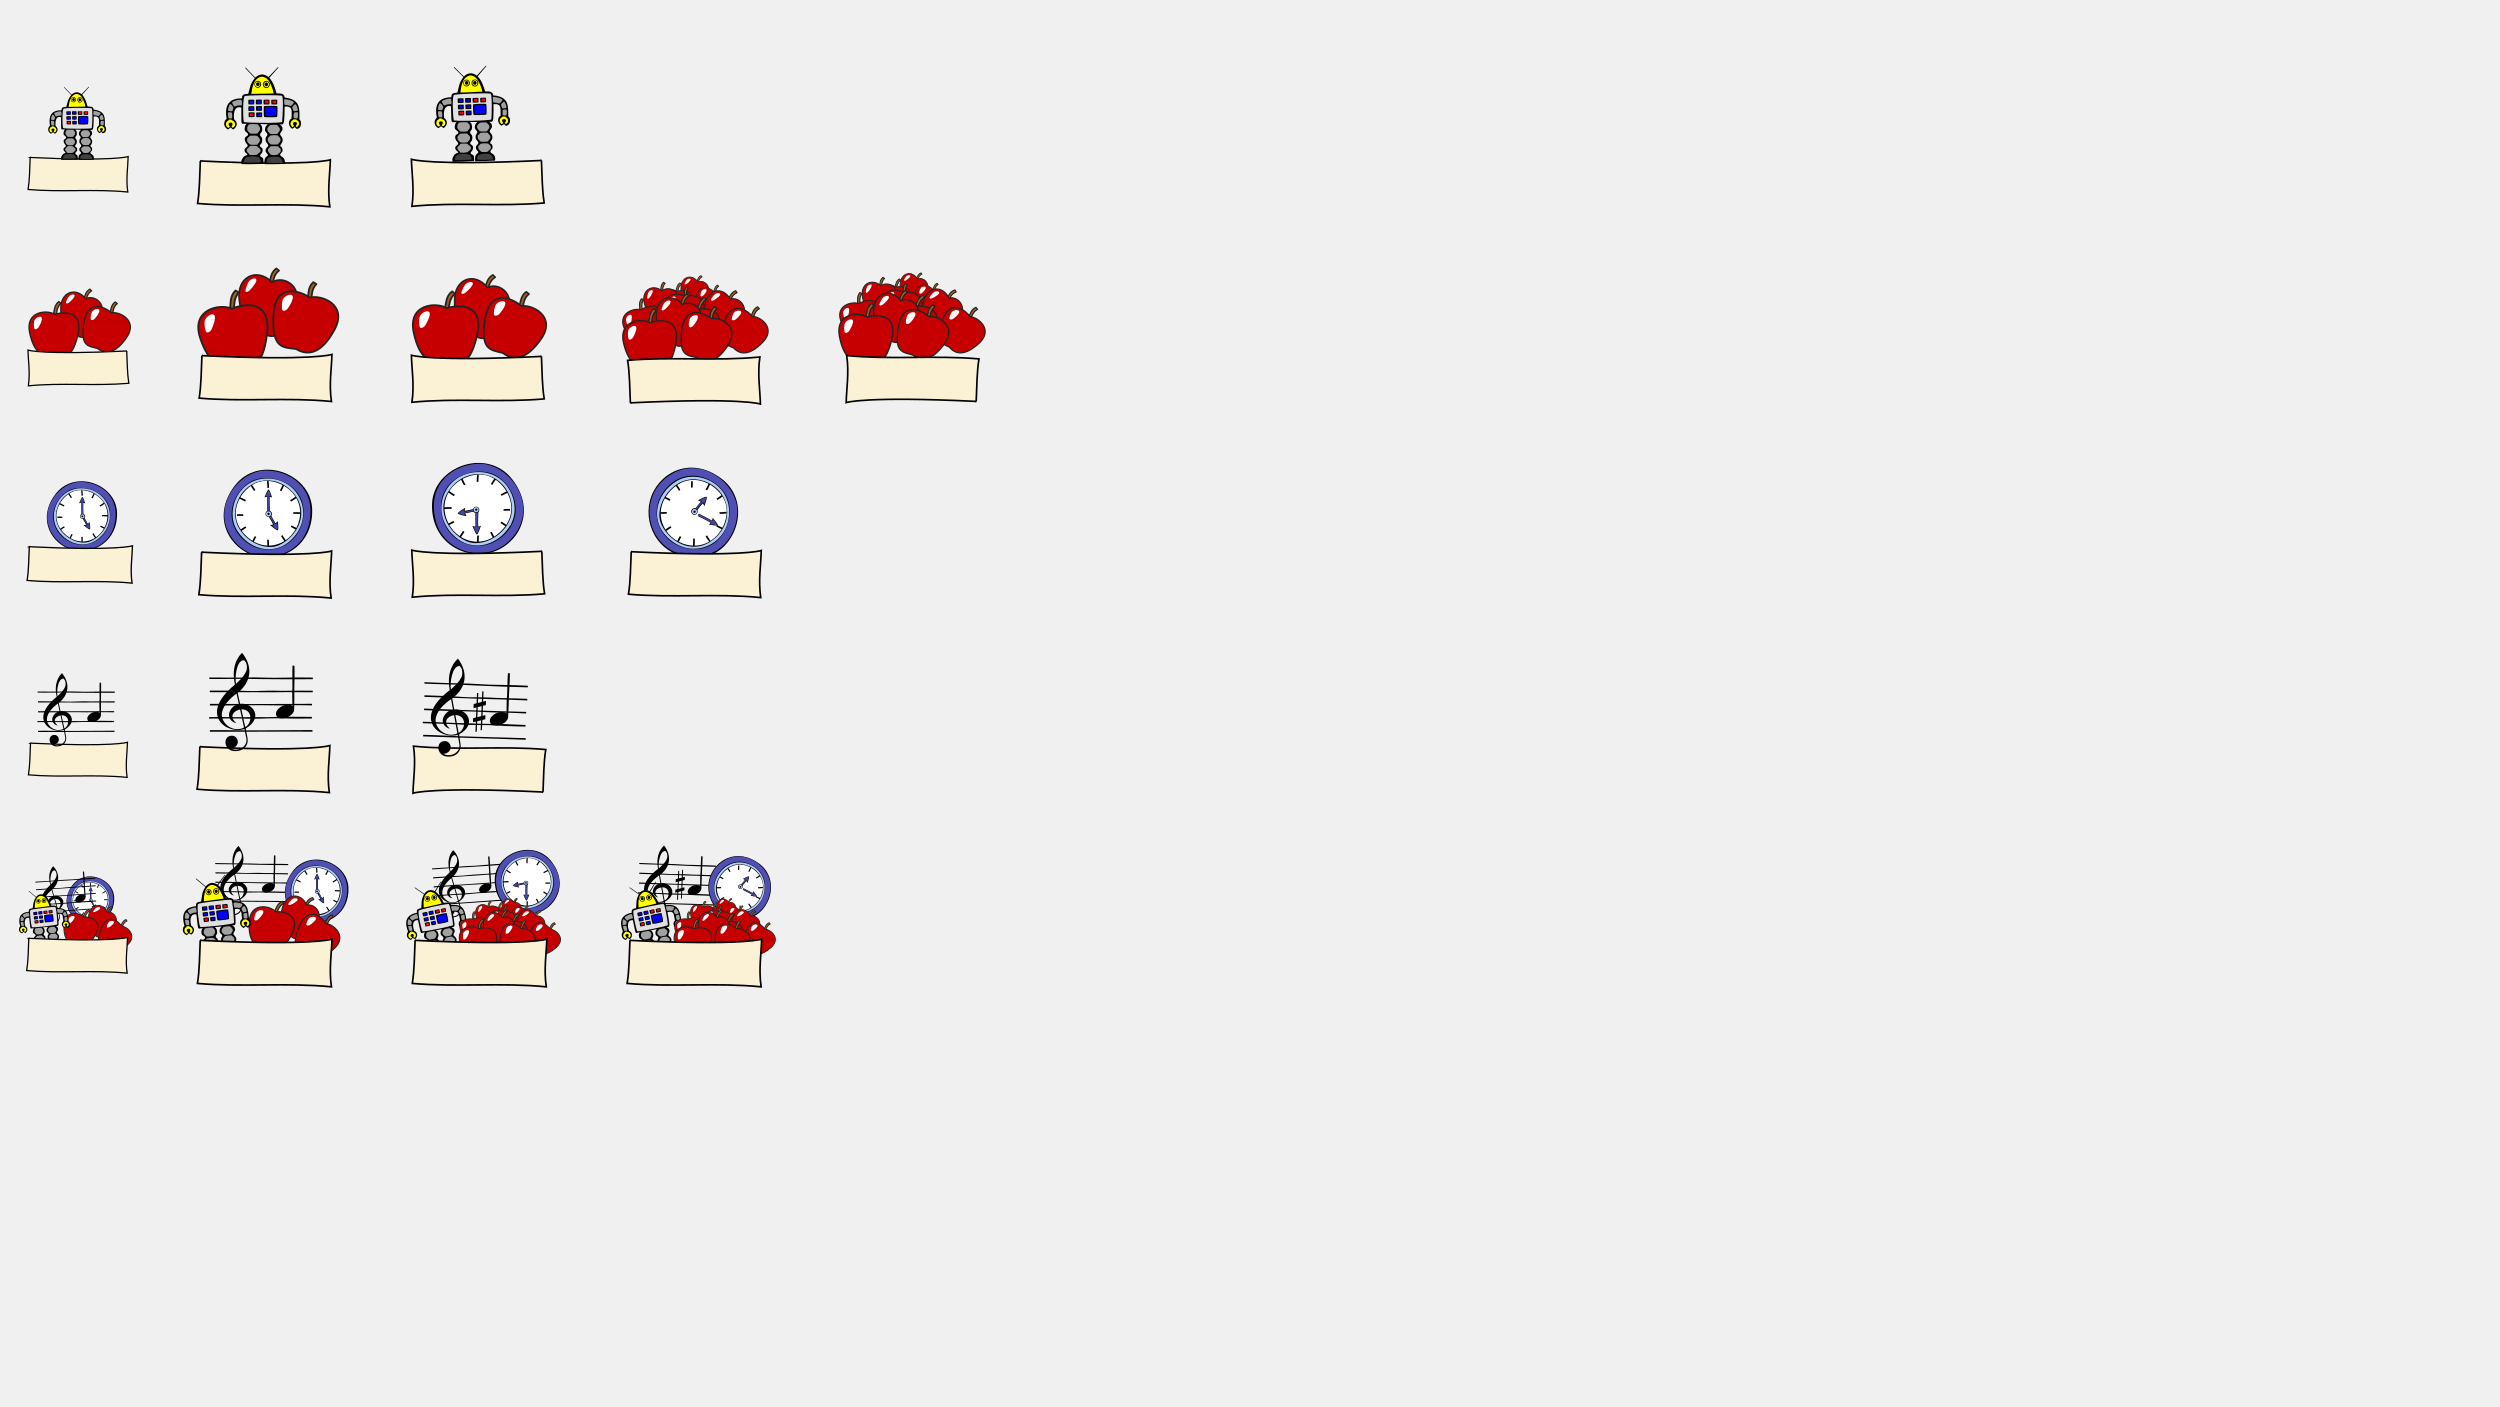
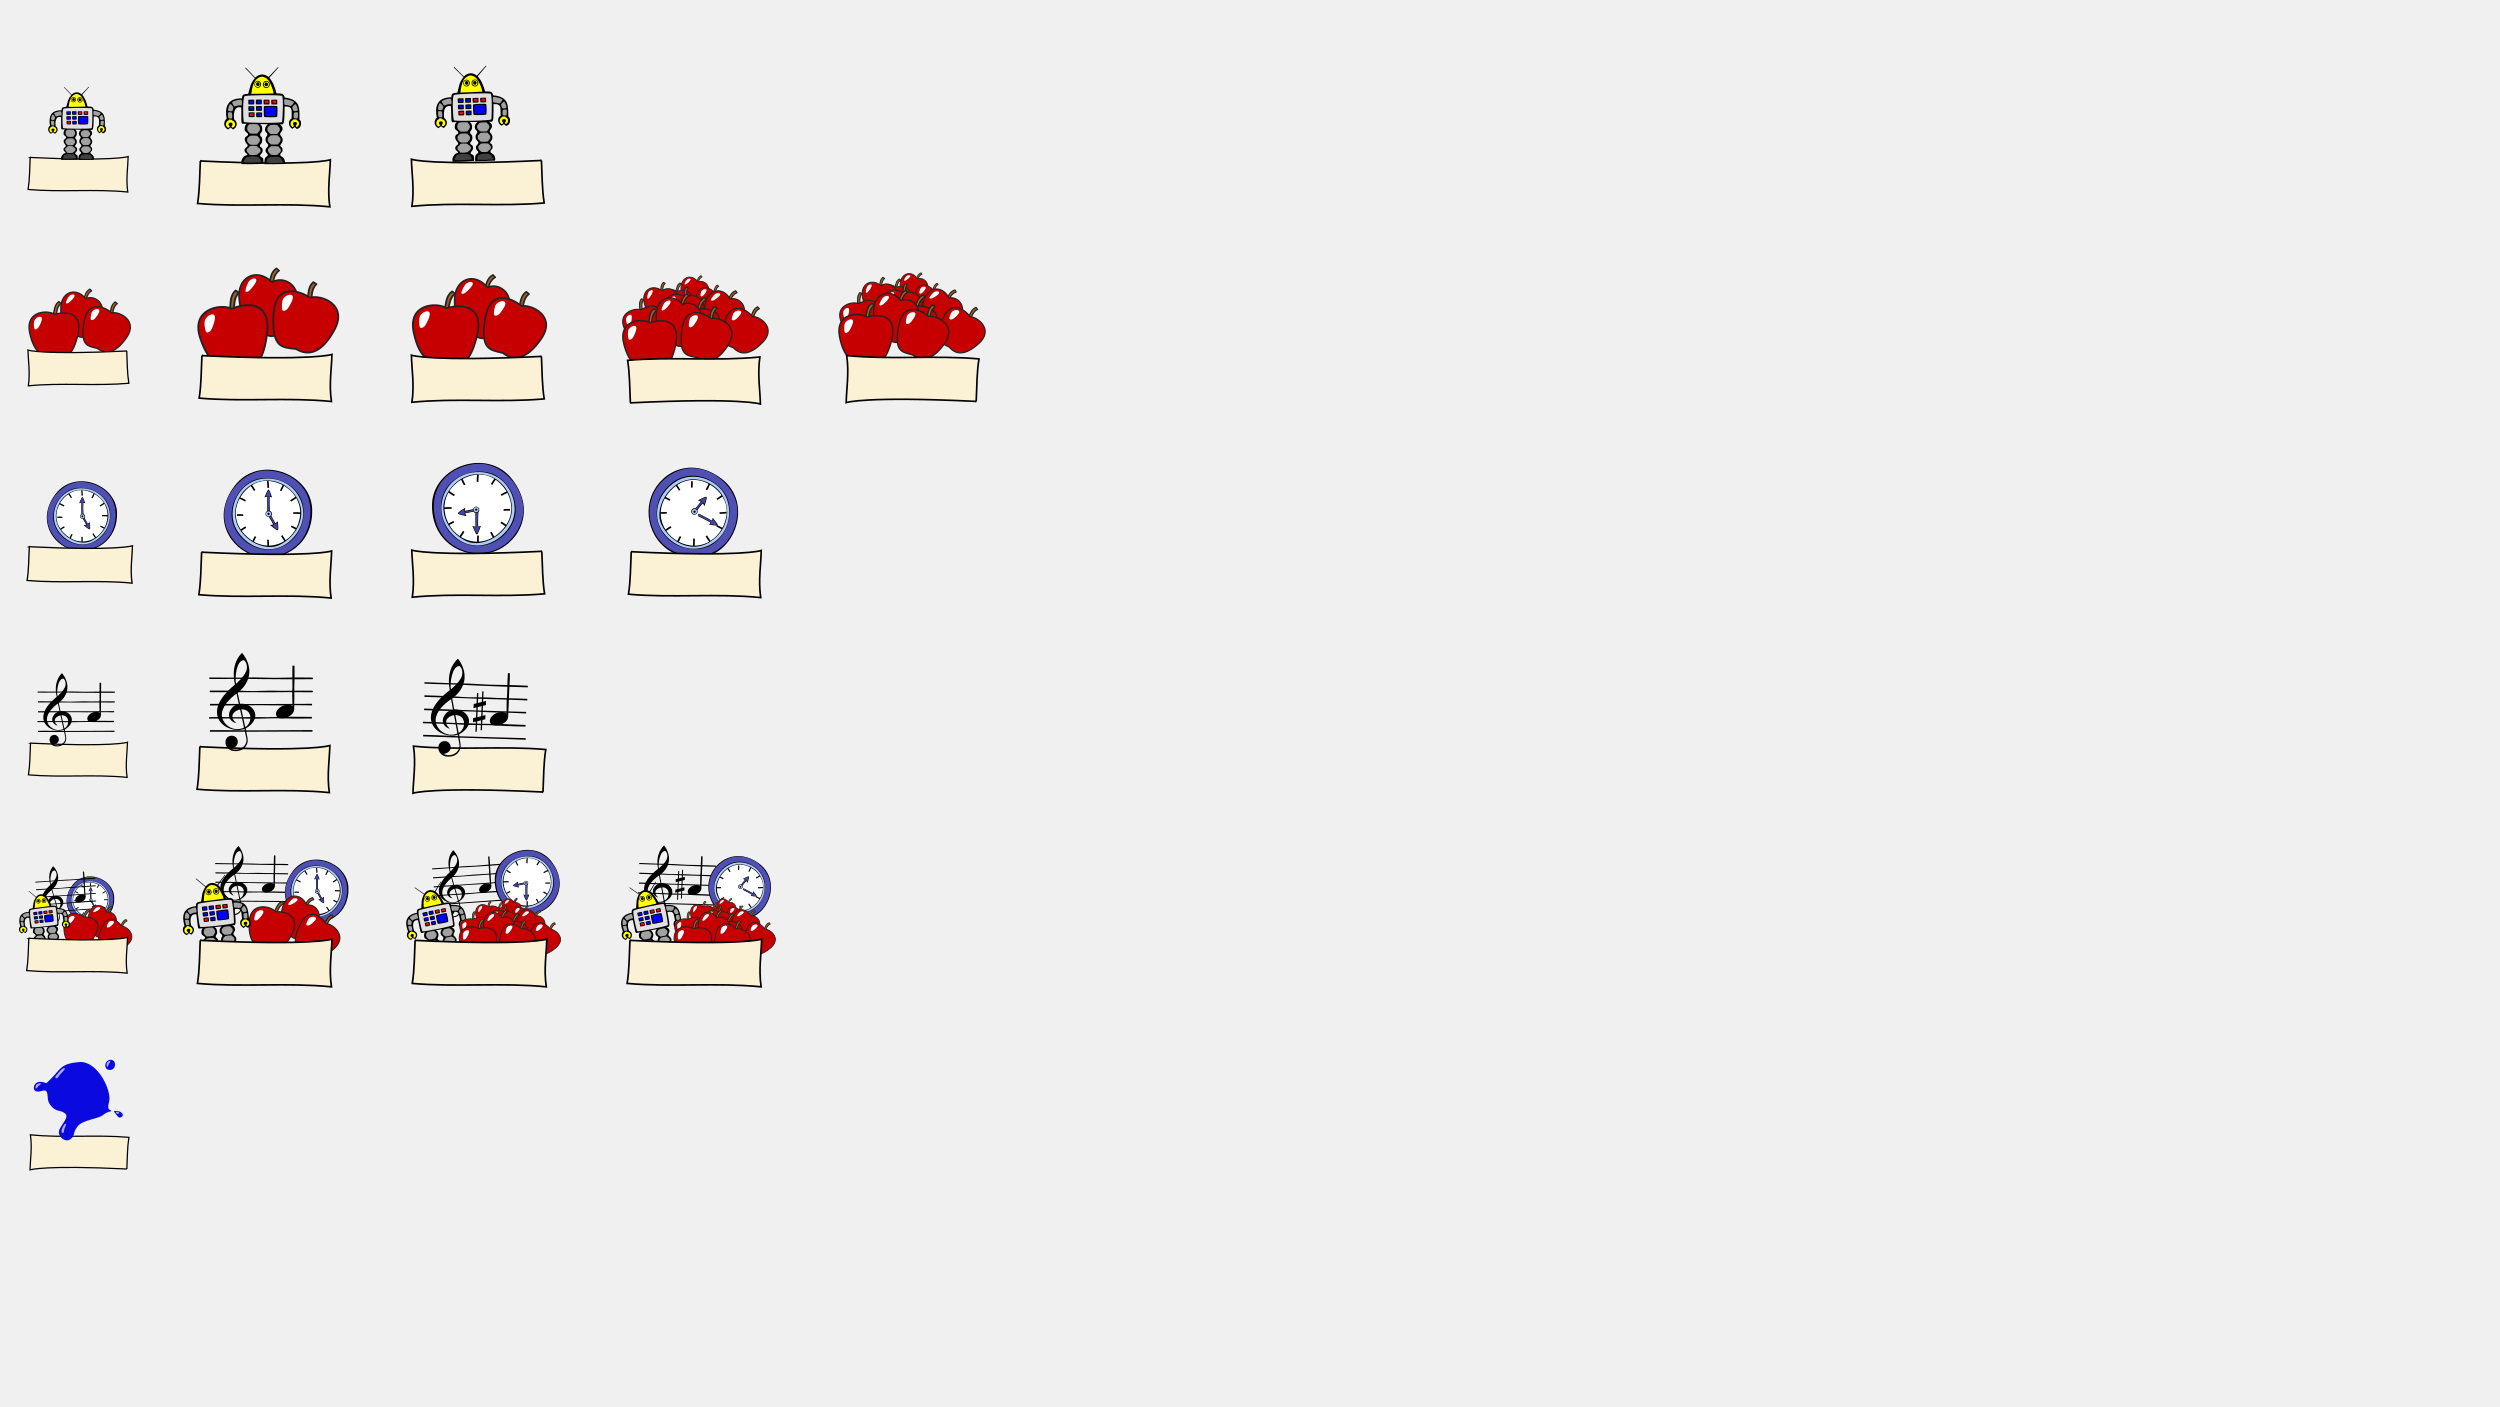
<svg xmlns="http://www.w3.org/2000/svg" xmlns:xlink="http://www.w3.org/1999/xlink" height="100%" viewBox="0 0 640 360" width="100%" version="1.1">
  <path id="a" d="m-56.11-15.66c28.6 1.376 33.29-0.301 33.29-0.301-0.073 3.438-0.794 7.65-0.135 12.04-11.24-1.119-22.64 0.126-33.86-0.86 0.554-3.42 0.525-6.997 0.708-10.88z" stroke="#000" stroke-width=".431" fill="#fbf2d5" />
  <g id="id_FirstLetter" transform="translate(6)">
    <g id="m" transform="translate(-3.409 -.8839)">
      <use xlink:href="#a" transform="translate(104.8 57.75)" height="360" width="640" y="0" x="0" />
      <g id="d">
        <path d="m62.64 20.89-2.467-2.585 0.119-0.133 2.467 2.575c1.124-1.085 2.354-0.995 3.389-0.144l2.431-2.55 0.131 0.108-2.358 2.635c1.04 1.149 1.488 2.668 1.829 3.974 0.749 0.128 1.905-0.245 2.111 1.09 4.177 0.49 3.772 2.888 3.768 5.601 0.621 0.377 0.701 2.286-0.705 2.436-0.035 0-0.474-0.488-0.474-0.488s-0.626 0.473-0.697 0.425c-1.261-0.909-0.854-2.261-0.139-2.618 0-0.551 0.079-1.406 0.007-2.039-0.083-0.635-0.384-0.791-0.79-0.946-0.312-0.121-0.622-0.048-0.994-0.06-0.012 0.921 0.012 2.071-0.096 3.184-0.023 0.299-0.047 1.233-0.443 1.365l-0.718 0.012c0.408 0.31 0.731 0.455 0.731 1.209 0 0.503-0.611 0.827-0.624 1.293-0.023 0.383 0.719 0.695 0.647 1.593-0.06 0.767-0.574 0.946-0.611 1.341-0.024 0.395 0.587 0.179 0.587 1.15 0 0.79-0.587 0.586-0.587 1.221 0 0.418 0.838 0.478 1.065 1.173 0.168 0.539 0.192 0.658 0.06 1.161-1.7 0-3.221 0.096-5.162 0.035 0.012-0.79-0.083-0.503 0.036-1.185 0.12-0.694 0.778-0.85 0.815-1.077 0.071-0.479-0.611-0.564-0.587-1.269 0.012-0.695 0.718-0.838 0.682-1.281-0.06-0.539-0.705-0.647-0.682-1.51 0.012-0.838 0.491-0.838 0.479-1.281-0.013-0.491-0.707-0.526-0.599-1.449 0.071-0.682 0.443-0.886 0.718-1.161l-1.976-0.06c0.275 0.347 0.551 0.407 0.539 1.401-0.012 0.923-0.622 0.827-0.539 1.402 0.06 0.455 0.587 0.43 0.539 1.329-0.048 1.077-0.647 1.017-0.599 1.46 0.048 0.466 0.803 0.312 0.707 1.221-0.096 0.886-0.622 0.79-0.659 1.281-0.036 0.36 0.778 0.36 0.815 0.911 0.035 0.682 0.095 0.611 0.024 1.208-2.119 0.096-3.785 0.06-5.591 0.06-0.119-0.646-0.119-0.886 0.324-1.591 0.466-0.767 1.198-0.635 1.161-0.838-0.096-0.42-0.67-0.36-0.718-1.161-0.023-0.599 0.778-0.743 0.803-1.114 0.035-0.48-0.718-0.672-0.743-1.677-0.012-0.778 0.79-0.718 0.838-1.173 0.06-0.551-0.85-0.611-0.874-1.304-0.035-0.707 0.181-1.209 0.527-1.473l-0.874-0.012c-0.335 0.035-0.466 0.048-0.491-0.971-0.024-1.185-0.012-2.179 0-3.185-2.216-0.613-1.94 2.522-1.859 2.998 1.205 0.994 0.619 2.146-0.247 2.639-0.387-0.284-0.619-0.531-0.619-0.531s-0.287 0.26-0.687 0.521c-1.632-0.888-0.835-2.493-0.36-2.725-0.521-3.016 0.2-5.292 3.905-5.248 0.091-1.148 0.551-1.053 1.628-1.161 0.581-1.867 0.379-2.338 1.689-4.011z" />
        <path fill="#ff0" d="m62.34 22.36c0.287-0.732 0.551-1.054 0.994-1.389 0.526-0.396 1.029-0.624 1.832-0.288 0.79 0.335 1.161 0.994 1.545 1.808 0.49 1.09 0.67 1.784 0.742 2.323-2.479 0.083-3.449 0.06-5.711 0.096 0.083-0.707 0.215-1.605 0.599-2.55z" />
        <path fill="#a1a1a1" d="m61.27 35.75c0-0.216 2.096-0.204 2.084-0.037-0.025 0.288 0.611 0.348 0.586 1.09-0.012 0.622-0.611 0.803-0.574 1.042 0.023 0.168-2.12 0.168-2.072-0.025 0.048-0.131-0.634-0.347-0.634-1.137 0-0.658 0.611-0.755 0.611-0.934z" />
        <path fill="#a1a1a1" d="m61.27 38.41c-0.035-0.324 2.059-0.264 2.084 0.035 0.012 0.216 0.73 0.383 0.753 0.899 0.048 0.754-0.753 0.778-0.717 0.993 0.047 0.288-2.192 0.371-2.169 0.096 0.013-0.264-0.634-0.455-0.67-1.137-0.024-0.408 0.743-0.658 0.718-0.886z" />
        <path fill="#a1a1a1" d="m66.63 38.41c0.06-0.168 2.203-0.156 2.155 0.084-0.048 0.275 0.526 0.191 0.514 0.958-0.023 0.646-0.67 0.622-0.647 0.838 0.036 0.395-1.963 0.347-2 0.096-0.023-0.156-0.634-0.408-0.646-1.102-0.025-0.48 0.562-0.647 0.622-0.875z" />
        <path fill="#404040" d="m63.57 41.14c0.574 0.324 0.79 1.281 0.514 1.304-0.718 0.048-3.184 0.121-4.227 0.013-0.191-0.013 0.084-1.042 0.659-1.329 0.503-0.252 2.395-0.348 3.054 0.012z" />
        <path fill="#404040" d="m69.05 41.21c0.574 0.312 0.91 1.342 0.622 1.366-0.718 0.048-2.837 0.06-3.878-0.036-0.192-0.023-0.192-0.994 0.371-1.281 0.502-0.251 2.226-0.418 2.885-0.048z" />
        <path fill="#ff0" d="m55.88 31.76c0.013-0.4 0.982-0.339 0.982-0.012 0.564 0.002 1.294 1.35 0.096 1.855-0.073-0.035-0.156-0.131-0.3-0.335 1.147-1.424-1.673-1.273-0.395 0.036-0.035 0.048-0.289 0.297-0.433 0.332-0.98-0.516-0.563-1.773 0.05-1.877z" />
        <path fill="#ff0" d="m72.38 31.63c-0.067-0.347 1.294-0.205 1.01 0.055 0.658 0.126 0.891 1.309-0.021 1.758-0.072-0.025-0.144-0.133-0.275-0.348 1.242-1.284-1.548-1.347-0.407 0.025-0.037 0.048-0.282 0.277-0.413 0.314-0.928-0.733-0.363-1.61 0.107-1.804z" />
        <path fill="#a1a1a1" d="m59.28 27.87c-0.083 0.011-0.492-0.047-0.877 0.008-0.384 0.055-0.743 0.224-0.884 0.291-0.141 0.067-0.587-0.652-0.689-1.019-0.102-0.367 2.291-0.995 2.426-0.611 0.135 0.384 0.106 1.32 0.023 1.331z" />
        <path fill="#a1a1a1" d="m57.15 28.4c0.062 0.172-0.208 0.891-0.319 0.951-0.111 0.059-0.831 0.006-0.997-0.138-0.166-0.144 0.194-1.605 0.501-1.653 0.307-0.047 0.753 0.668 0.815 0.84z" />
        <path fill="#a1a1a1" d="m56.78 29.77c0.085 0.146 0.122 1.309 0.023 1.414-0.099 0.104-0.707 0.043-0.838 0-0.131-0.044-0.3-1.352-0.156-1.497 0.144-0.145 0.885-0.063 0.971 0.083z" />
        <path fill="#a1a1a1" d="m70.25 27.7c0.082 0.107 0.293 0.009 0.834 0.118 0.358 0.072 0.57 0.206 0.756 0.187 0.185-0.019 0.803-0.613 0.79-0.959-0.013-0.346-2.371-0.993-2.445-0.698-0.073 0.294-0.017 1.245 0.065 1.352z" />
        <path fill="#a1a1a1" d="m72.25 28.3c-0.036 0.169 0.245 0.938 0.36 1.011 0.115 0.073 0.886 0.043 1.014-0.171 0.128-0.214-0.319-1.459-0.524-1.548-0.205-0.089-0.814 0.539-0.85 0.708z" />
        <path fill="#a1a1a1" d="m72.65 31.1c0.128 0.081 0.789 0.165 0.911 0.08 0.122-0.086 0.196-1.335 0.096-1.49-0.1-0.155-0.896-0.034-0.985 0.056-0.089 0.09-0.149 1.273-0.022 1.354z" />
        <path fill="#a1a1a1" d="m61.07 32.79c0-0.215 2.466-0.181 2.454 0-0.024 0.287 0.468 0.358 0.443 1.125-0.012 0.647-0.611 0.826-0.574 1.077 0.023 0.181-2.12 0.168-2.072-0.023 0.036-0.144-0.634-0.371-0.634-1.185 0-0.67 0.384-0.826 0.384-0.994z" />
        <path fill="#a1a1a1" d="m66.46 32.99c0-0.204 2.024-0.204 2.013-0.023-0.025 0.275 0.586 0.347 0.574 1.089-0.012 0.622-0.599 0.803-0.563 1.042 0.023 0.168-2.047 0.156-2.011-0.023 0.035-0.144-0.624-0.36-0.624-1.138 0-0.659 0.611-0.755 0.611-0.946z" />
        <path fill="#a1a1a1" d="m66.56 35.65c0-0.216 2.083-0.203 2.071-0.024-0.024 0.275 0.61 0.347 0.599 1.09-0.012 0.634-0.622 0.825-0.587 1.065 0.025 0.168-2.107 0.156-2.059-0.025 0.037-0.143-0.646-0.359-0.646-1.162 0-0.657 0.622-0.753 0.622-0.946z" />
        <path fill-rule="evenodd" d="m63.4 21.57c0.476 0 0.863 0.403 0.863 0.898s-0.387 0.898-0.863 0.898c-0.475 0-0.862-0.403-0.862-0.898s0.387-0.898 0.862-0.898zm-0.036 0.191c0.376 0 0.682 0.317 0.682 0.707s-0.307 0.707-0.682 0.707c-0.376 0-0.682-0.317-0.682-0.707s0.307-0.707 0.682-0.707zm0.06 0.179c0.251 0 0.455 0.221 0.455 0.491 0 0.27-0.204 0.491-0.455 0.491s-0.455-0.221-0.455-0.491c0-0.27 0.204-0.491 0.455-0.491" />
        <path fill-rule="evenodd" d="m64.7 22.51c0 0.516 0.395 0.923 0.886 0.923s0.886-0.407 0.886-0.923c0-0.514-0.395-0.921-0.886-0.921s-0.886 0.407-0.886 0.921zm0.228-0.012c0 0.408 0.312 0.73 0.707 0.73 0.383 0 0.61-0.335 0.61-0.742 0-0.395-0.227-0.707-0.61-0.707-0.395 0-0.707 0.324-0.707 0.718zm0.192-0.023c0 0.275 0.204 0.491 0.455 0.491 0.239 0 0.443-0.216 0.443-0.491 0-0.275-0.204-0.491-0.443-0.491-0.251 0-0.455 0.216-0.455 0.491" />
        <path fill="#e0e0e0" d="m69.59 25.41c0.42 0.119 0.204 5.245 0.037 6.682-0.048 0.37-9.745 0.31-9.805-0.025-0.25-1.364-0.264-6.13 0.203-6.549 0.346-0.311 8.681-0.372 9.565-0.108z" />
        <path d="m62.5 26.44c0.035 0.036 0.035 1.09-0.025 1.15-0.06 0.071-1.389 0.06-1.46 0.012-0.048-0.048-0.06-1.054-0.023-1.15 0.035-0.06 1.424-0.072 1.508-0.012z" />
        <path fill="#00f" d="m62.2 26.67c0.037 0.025 0.025 0.647-0.012 0.682-0.036 0.037-0.815 0.037-0.849 0-0.037-0.023-0.037-0.622-0.025-0.67 0.025-0.048 0.838-0.048 0.886-0.012z" />
        <path d="m64.96 28.1c0.072-0.156 3.232-0.179 3.426-0.024 0.096 0.071 0.083 2.586-0.048 2.718-0.144 0.155-3.173 0.143-3.317 0.012-0.108-0.096-0.131-2.49-0.06-2.706" />
        <path fill="#00f" d="m68.06 28.33c0.072 0.06 0.072 2.059-0.035 2.179-0.121 0.119-2.539 0.108-2.646 0.012-0.096-0.083-0.12-2-0.048-2.167 0.048-0.131 2.574-0.143 2.73-0.023z" />
        <path d="m64.43 26.41c0.035 0.036 0.035 1.102-0.025 1.161-0.071 0.06-1.401 0.06-1.46 0-0.048-0.048-0.06-1.054-0.023-1.138 0.023-0.072 1.424-0.083 1.508-0.023z" />
        <path fill="#00f" d="m64.13 26.64c0.025 0.024 0.025 0.647-0.012 0.682-0.036 0.036-0.826 0.036-0.862 0-0.024-0.023-0.035-0.622-0.012-0.67 0.025-0.036 0.838-0.048 0.886-0.012z" />
        <path d="m62.5 28.1c0.048 0.035 0.048 1.089-0.012 1.15-0.073 0.06-1.402 0.06-1.462 0.012-0.047-0.048-0.06-1.054-0.023-1.15 0.023-0.06 1.425-0.071 1.497-0.012z" />
        <path fill="#00f" d="m62.24 28.3c0.023 0.012 0.023 0.646-0.013 0.682-0.035 0.036-0.827 0.036-0.861 0-0.025-0.023-0.037-0.622-0.012-0.67 0.012-0.048 0.838-0.048 0.886-0.012z" />
        <path d="m64.46 28.07c0.048 0.035 0.048 1.101-0.012 1.149-0.073 0.072-1.402 0.06-1.462 0.013-0.047-0.048-0.06-1.054-0.023-1.15 0.023-0.06 1.412-0.071 1.497-0.012z" />
        <path fill="#00f" d="m64.16 28.3c0.023 0.023 0.023 0.646-0.013 0.682-0.035 0.035-0.827 0.035-0.861 0-0.025-0.025-0.037-0.622-0.012-0.67 0.012-0.048 0.838-0.048 0.886-0.012z" />
        <path d="m62.57 29.67c0.048 0.035 0.036 1.102-0.023 1.161-0.06 0.06-1.389 0.06-1.45 0-0.047-0.048-0.06-1.054-0.023-1.138 0.023-0.072 1.414-0.083 1.497-0.023z" />
        <path fill="#f00" d="m62.27 29.9c0.024 0.024 0.024 0.646-0.013 0.682-0.035 0.036-0.825 0.036-0.861 0-0.025-0.023-0.036-0.622-0.012-0.67 0.012-0.036 0.838-0.048 0.886-0.012z" />
        <path d="m64.5 29.7c0.048 0.023 0.036 1.089-0.023 1.15-0.06 0.06-1.389 0.06-1.45 0-0.047-0.037-0.071-1.054-0.023-1.138 0.023-0.072 1.414-0.084 1.497-0.012z" />
        <path fill="#00f" d="m64.23 29.9c0.024 0.025 0.024 0.647-0.013 0.683-0.035 0.035-0.825 0.035-0.861 0-0.025-0.025-0.037-0.611-0.012-0.67 0.012-0.036 0.838-0.048 0.886-0.013z" />
        <path d="m66.39 26.44c0.036 0.036 0.036 1.09-0.024 1.15-0.071 0.06-1.401 0.06-1.46 0-0.048-0.036-0.06-1.042-0.025-1.138 0.025-0.071 1.425-0.083 1.509-0.012z" />
        <path fill="#f00" d="m66.13 26.64c0.023 0.012 0.023 0.636-0.012 0.67-0.037 0.036-0.815 0.036-0.851 0.012-0.035-0.035-0.048-0.622-0.023-0.682 0.023-0.036 0.838-0.048 0.886 0z" />
        <path d="m68.36 26.44c0.048 0.036 0.048 1.09-0.012 1.15-0.072 0.06-1.401 0.06-1.46 0.012-0.048-0.048-0.06-1.054-0.025-1.15 0.025-0.06 1.414-0.072 1.497-0.012z" />
        <path fill="#f00" d="m68.06 26.64c0.023 0.012 0.023 0.647-0.012 0.682-0.037 0.036-0.827 0.036-0.863 0-0.023-0.023-0.036-0.622-0.012-0.67 0.012-0.048 0.838-0.048 0.886-0.012z" />
      </g>
    </g>
    <rect height="50" width="55" y="10" x="33.93" fill="none" />
  </g>
  <g id="id_NameTerms" transform="translate(-129.6)">
    <use xlink:href="#a" transform="matrix(-1 0 0 1 212.1 56.74)" height="360" width="640" y="0" x="0" />
    <use xlink:href="#d" transform="matrix(.9817 -.02624 .02624 .9817 186.2 .868)" height="360" width="640" y="0" x="0" />
    <rect height="50" width="55" y="10" x="224.6" fill="none" />
  </g>
  <g id="id_Read">
    <use xlink:href="#m" transform="matrix(.7536 0 0 .7536 -26.4 9.257)" height="360" width="640" y="0" x="0" />
    <rect height="50" width="40" y="10" x="0" fill="none" />
  </g>
  <g id="c" transform="matrix(1.21 0 0 1.21 31.97 -20.83)">
    <path stroke-linejoin="round" d="m-137.9 82.63c0.379-1.532 0.364-2.65 1.512-3.466l0.537 0.449c-1.121 0.789-1.191 2.337-1.4 3.416z" stroke="#232323" stroke-width=".337" fill="#a16121" />
    <path stroke-linejoin="round" d="m-133 87.82c-2.574 4.823-3.875 6.223-6.69 3.793-3.26 1.205-3.5-1.456-4.137-6.067-0.639-4.613 3.436-6.695 6.586-3.606 2.409-1.55 6.819 1.061 4.243 5.881z" stroke="#232323" stroke-width=".337" fill="#c60000" />
    <path fill="#fff" d="m-142.6 83.67c-0.004-0.331 0.424-1.65 0.792-2.007 0.595-0.578 1.43-0.639 1.403-0.107-0.026 0.553-1 1.672-1.37 2.033-0.367 0.354-0.818 0.402-0.826 0.081z" />
    <path stroke-linejoin="round" d="m-145.7 87.77c0.167-1.787-0.037-3.043 1.115-4.154l0.68 0.415c-1.128 1.077-0.945 2.83-0.998 4.08z" stroke="#232323" stroke-width=".383" fill="#a16121" />
    <path stroke-linejoin="round" d="m-151.7 93.08c1.891 5.785 4.733 6.571 7.379 5.548 2.986 0.144 5.086 0.793 6.029-6.117 0.943-6.907-4.195-6.459-7.025-5.248-2.326-1.069-8.27 0.033-6.382 5.82z" stroke="#232323" stroke-width=".383" fill="#c60000" />
    <path fill="#fff" d="m-150.5 91.9c-0.217-0.335-0.469-1.895-0.188-2.448 0.456-0.892 1.574-1.382 1.879-0.828 0.319 0.576-0.316 2.213-0.597 2.77-0.282 0.548-0.877 0.828-1.094 0.505z" />
    <path stroke-linejoin="round" d="m-130.1 85.8c0.187-1.674 0.017-2.854 1.116-3.877l0.631 0.401c-1.076 0.991-0.934 2.638-1.005 3.809z" stroke="#232323" stroke-width=".36" fill="#a16121" />
    <path stroke-linejoin="round" d="m-124.7 91.44c-2.694 5.033-5.448 5.294-7.724 3.915-2.781-0.356-4.827-0.1-4.568-6.634 0.261-6.535 4.933-5.28 7.348-3.696 2.324-0.606 7.636 1.386 4.941 6.419z" stroke="#232323" stroke-width=".36" fill="#c60000" />
    <path fill="#fff" d="m-135.2 87.51c-0.147-0.345-0.132-1.827 0.217-2.292 0.564-0.752 1.675-1.026 1.869-0.465 0.203 0.583-0.645 1.995-0.994 2.465-0.348 0.462-0.943 0.625-1.091 0.292z" />
  </g>
  <g id="e" transform="matrix(.7493 0 0 .7493 -15.15 21.89)">
    <use xlink:href="#c" transform="matrix(0.61 .1018 -.1018 0.61 29.99 40.72)" height="360" width="640" y="0" x="0" />
    <use xlink:href="#c" transform="matrix(.7531 -.1109 .1109 .7531 21.34 3.776)" height="360" width="640" y="0" x="0" />
    <use xlink:href="#c" transform="matrix(.8545 .2438 -.244 .8522 84.02 46.18)" height="360" width="640" y="0" x="0" />
    <use xlink:href="#c" transform="matrix(.9972 .07463 -.07463 .9972 75.03 13.82)" height="360" width="640" y="0" x="0" />
  </g>
  <g id="id_CountEasy">
    <use xlink:href="#c" transform="matrix(1.054 0 0 1.054 211 -10.3)" height="360" width="640" y="0" x="0" />
    <use xlink:href="#a" transform="translate(107.8 106.7)" height="360" width="640" y="0" x="0" />
    <rect height="50" width="55" y="60" x="40" fill="none" />
  </g>
  <g id="id_CountReadEasy" transform="translate(-107.6)">
    <g id="q">
      <use xlink:href="#c" transform="matrix(.9935 .1135 -.1135 .9935 374.5 11)" height="360" width="640" y="0" x="0" />
      <use xlink:href="#a" transform="matrix(-1 0 0 1 190.1 106.9)" height="360" width="640" y="0" x="0" />
    </g>
    <rect height="50" width="55" y="60" x="202.6" fill="none" />
  </g>
  <g id="id_CountHard" transform="translate(-212.4)">
    <g transform="translate(4.884 1.061)">
      <use xlink:href="#e" transform="matrix(1.093 0 0 1.093 451.7 -14.13)" height="360" width="640" y="0" x="0" />
      <use xlink:href="#a" transform="matrix(1 0 0 -1 425 86.41)" height="360" width="640" y="0" x="0" />
    </g>
    <rect height="50" width="55" y="60" x="362.4" fill="none" />
  </g>
  <g id="id_CountReadHard" transform="translate(-318.7)">
    <use xlink:href="#e" transform="matrix(1.097 .06353 -.06353 1.097 624.3 -10.34)" height="360" width="640" y="0" x="0" />
    <use xlink:href="#a" transform="matrix(-1 0 0 -1 512.5 87.1)" height="360" width="640" y="0" x="0" />
    <rect height="50" width="55" y="60" x="523.7" fill="none" />
  </g>
  <g id="id_Count">
    <use xlink:href="#q" transform="matrix(.7597 0 0 .7597 -154.6 20.54)" height="360" width="640" y="0" x="0" />
    <rect height="50" width="40" y="60" x="0" fill="none" />
  </g>
  <g id="id_ClockEasy">
    <g id="l" transform="translate(2.919 -.1768)">
      <g id="g" transform="matrix(.7919 0 0 .7919 -715.7 -455)">
        <g id="j">
          <path d="m1001 739.3c0.489 11.67-9.624 17.48-18.11 15.31-8.484-2.171-14.71-12.49-6.969-22.74 7.74-10.25 24.59-4.244 25.08 7.426z" fill-rule="evenodd" />
          <path d="m986.6 726.9c-8.888-0.391-18.6 11.51-11.65 21.65 6.941 10.14 21.95 7.006 24.85-3.713 2.901-10.72-4.304-17.55-13.19-17.94zm11.61 14.3c-0.703 10.2-11.78 14.7-19.13 8.342-7.355-6.361-3.768-15.83 2.175-19.09 5.943-3.256 17.66 0.543 16.96 10.75z" fill-rule="evenodd" fill="#5050b4" />
          <path d="m996.9 742.7c-1.671 7.719-10.95 11.94-17.71 4.856-6.756-7.08-0.377-16.44 5.798-17.23 6.175-0.791 13.58 4.655 11.91 12.37z" fill-rule="evenodd" fill="#fff" />
          <path id="b" d="m986.4 730.3c0.164 1.508 0.115 2.224 0.114 2.228 0.187-0.002 0.382 0.023 0.551-0.05-0.02-0.744-0.038-1.489-0.151-2.178z" />
          <use xlink:href="#b" transform="matrix(-.03639 -.9995 -1.162 .03131 1882 1704)" height="1052.362" width="744.094" y="0" x="0" />
          <use xlink:href="#b" transform="matrix(.995 -.0996 -.09149 -.9139 71.86 1517)" height="1052.362" width="744.094" y="0" x="0" />
          <use xlink:href="#b" transform="matrix(-.04345 -.9989 -.9084 .04778 1685 1692)" height="1052.362" width="744.094" y="0" x="0" />
          <use xlink:href="#b" transform="matrix(.866 .5 -.5 .866 502.5 -394.3)" height="1052.362" width="744.094" y="0" x="0" />
          <use xlink:href="#b" transform="matrix(.5 .866 -.866 .5 1135 -484.1)" height="1052.362" width="744.094" y="0" x="0" />
          <use xlink:href="#b" transform="matrix(-.5 .866 -.866 -.5 2122 256.6)" height="1052.362" width="744.094" y="0" x="0" />
          <use xlink:href="#b" transform="matrix(-.866 .5 -.5 -.866 2212 888.9)" height="1052.362" width="744.094" y="0" x="0" />
          <use xlink:href="#b" transform="matrix(-.866 -.5 .5 -.866 1471 1876)" height="1052.362" width="744.094" y="0" x="0" />
          <use xlink:href="#b" transform="matrix(-.5 -.866 .866 -.5 838.6 1966)" height="1052.362" width="744.094" y="0" x="0" />
          <use xlink:href="#b" transform="matrix(.5 -.866 .866 .5 -148.3 1225)" height="1052.362" width="744.094" y="0" x="0" />
          <use xlink:href="#b" transform="matrix(.866 -.5 .5 .866 -238.4 592.4)" height="1052.362" width="744.094" y="0" x="0" />
          <path d="m987 729.5c-9.611-0.428-14.34 10.17-10.25 16.79 4.093 6.619 13.21 8.841 18.89 1.431 5.678-7.409 0.977-17.8-8.634-18.23zm7.584 4.284c6.013 6.492 1.703 14.4-4.17 17.19-5.873 2.793-16.2-3.829-14.03-12.54 2.171-8.708 12.18-11.15 18.2-4.654z" fill-rule="evenodd" fill="#afcdfa" />
        </g>
        <g id="h" transform="translate(0 -.2652)">
          <path d="m986.5 740.4c-0.085-1.743-0.014-4.73-0.014-4.73-0.184-0.011-0.422 0.011-0.904 0.183 0 0 0.964-2.481 1.3-2.556 0.335-0.075 1.18 2.622 1.18 2.622-0.246-0.123-0.605-0.275-0.784-0.232-0.087 1.561-0.002 3.017 0.057 4.664z" />
          <path d="m986.6 740.4c-0.063-1.581 0.032-4.878 0.032-4.878-0.137-0.01-0.422-0.069-0.78 0.087 0 0 0.785-1.902 1.034-1.97 0.248-0.068 0.898 2.005 0.898 2.005-0.206-0.186-0.53-0.15-0.662-0.107-0.065 1.416 0.038 3.312 0.081 4.806z" fill="#44449c" />
        </g>
        <g id="i">
          <path d="m987 740.3c1.08 1.655 2.111 3.642 2.111 3.642 0.219-0.111 0.311-0.191 0.77-0.678 0 0 0.387 2.634 0.043 2.93s-2.559-1.707-2.559-1.707c0.353-0.043 0.844 0.004 1.027-0.156-0.779-1.591-1.142-1.994-2.137-3.573z" />
          <path d="m987 740.5c0.963 1.511 2.094 3.736 2.094 3.736 0.163-0.081 0.356-0.113 0.68-0.502 0 0 0.287 1.98 0.038 2.211-0.248 0.232-1.884-1.245-1.884-1.245 0.343 0.046 0.666-0.143 0.793-0.272-0.723-1.434-1.306-2.176-2.198-3.615z" fill="#44449c" />
          <path d="m987.8 740.3c0.472 0.688 0.098 1.42-0.521 1.593-0.62 0.173-1.452-0.197-1.348-1.147 0.104-0.95 1.398-1.133 1.87-0.446z" fill-rule="evenodd" />
          <path d="m986.5 740.2c-0.76 0.408-0.395 1.387 0.125 1.524s0.933-0.073 1.111-0.599c0.178-0.525-0.477-1.333-1.236-0.926zm0.533 0.371c0.286 0.106 0.285 0.49 0.102 0.642-0.182 0.152-0.547 0.102-0.605-0.24-0.058-0.342 0.217-0.508 0.503-0.403z" fill-rule="evenodd" fill="#afcdfa" />
        </g>
      </g>
      <use xlink:href="#a" transform="translate(104.8 157.2)" height="360" width="640" y="0" x="0" />
    </g>
    <rect height="50" width="55" y="110" x="40" fill="none" />
  </g>
  <g id="id_ClockMedium" transform="translate(-107.6)">
    <g id="p">
      <use xlink:href="#j" transform="matrix(-.8216 .003555 .003555 .8216 1038 -482)" height="360" width="640" y="0" x="0" />
      <use xlink:href="#h" transform="matrix(.8862 0 0 -.8632 -644.9 769.6)" height="360" width="640" y="0" x="0" />
      <use xlink:href="#i" transform="matrix(-.2431 .7485 -.7485 -.2431 1024 -428.1)" height="360" width="640" y="0" x="0" />
    </g>
    <use xlink:href="#a" transform="matrix(-1 0 0 1 190.2 156.8)" height="360" width="640" y="0" x="0" />
    <rect height="50" width="55" y="110" x="202.6" fill="none" />
  </g>
  <g id="id_ClockHard" transform="translate(-212)">
    <g id="n">
      <use xlink:href="#j" transform="matrix(0 .8072 -.8072 0 987.5 -665.2)" height="360" width="640" y="0" x="0" />
      <use xlink:href="#h" transform="matrix(-.3788 .7072 -.7072 -.3788 1288 -285.8)" height="360" width="640" y="0" x="0" />
      <use xlink:href="#i" transform="matrix(-.2926 -.747 .747 -.2926 125.1 1085)" height="360" width="640" y="0" x="0" />
    </g>
    <use xlink:href="#a" transform="translate(429.7 156.9)" height="360" width="640" y="0" x="0" />
    <rect height="50" width="55" y="110" x="362" fill="none" />
  </g>
  <g id="id_Clock">
    <use xlink:href="#l" transform="matrix(.7936 0 0 .7936 -33.46 27.78)" height="360" width="640" y="0" x="0" />
    <rect height="50" width="40" y="110" x="0" fill="none" />
  </g>
  <g id="id_NotesReadEasy">
    <g id="k" transform="translate(2.566 -.1768)">
      <use xlink:href="#a" transform="translate(104.7 207)" height="360" width="640" y="0" x="0" />
      <g id="f" transform="matrix(1.052 0 0 1.052 -3.189 -10.59)">
        <path d="m51.55 175.1s4.194 0.035 6.291 0.037c2.097 0.002 4.128-0.105 6.291-0.026s4.179 0.097 6.291 0.021c2.112-0.076 6.291-0.01 6.291-0.01 0.009 0.137 0.029 0.28-0.008 0.397 0 0-4.194 0.021-6.29 0.016-2.097-0.004-4.194-0.041-6.29-0.046-2.097-0.004-4.158-0.103-6.29-0.046-2.132 0.058-6.29 0.016-6.29 0.016 0.018-0.101-0.042-0.152 0.003-0.36z" />
        <path d="m76.7 178.7s-4.173-0.034-6.259-0.036c-2.086-0.002-3.343 0.057-6.259 0.025s-4.099-0.018-6.259-0.021c-2.16-0.003-6.259 0.01-6.259 0.01-0.009-0.135-0.038-0.275-0.002-0.39 0 0 4.18 0.01 6.266 0.015 2.086 0.004 3.396 0.19 6.258 0.054 2.862-0.136 4.136 0.03 6.258-0.026 2.121-0.057 6.258-0.016 6.258-0.016-0.012 0.097-0.008 0.2 0 0.385z" />
        <path d="m76.52 181.5s-4.139 0.034-6.208 0.036c-2.069 0.002-3.316-0.016-6.208 0.015-2.893 0.032-4.066-0.023-6.208-0.02-2.143 0.003-6.208-0.01-6.208-0.01-0.009 0.135-0.029 0.275 0.007 0.39 0 0 4.138-0.01 6.207-0.015 2.069-0.004 3.345-0.069 6.207-0.054s4.091 0.091 6.207 0.026 6.207 0.016 6.207 0.016c-0.018-0.099 0.025-0.251 0-0.385z" />
        <path d="m51.46 185.1s4.17-0.035 6.256-0.037c2.085-0.002 4.105 0.126 6.256 0.046s4.155-0.117 6.256-0.041c2.1 0.076 6.256 0.01 6.256 0.01 0.009-0.137 0.029-0.28-0.008-0.397 0 0-4.17-0.042-6.255-0.037-2.085 0.004-3.735 0.162-6.255 0.107-2.52-0.056-4.134 0.063-6.255 0.005-2.12-0.058-6.234-0.016-6.234-0.016 0.018 0.101 0.028 0.187-0.018 0.36z" />
        <path d="m51.66 188.3s4.161 0.006 6.241 0.004 3.333 0.016 6.241-0.015 4.087-0.018 6.241-0.021c2.154-0.003 6.241 0.01 6.241 0.01 0.009-0.135 0.029-0.275-0.008-0.39 0 0-4.16 0.031-6.24 0.035-2.08 0.004-3.353 0.027-6.24 0.034-2.887 0.008-4.125 0.03-6.24-0.026-2.115-0.056-6.24-0.016-6.24-0.016 0.018 0.099 0.049 0.215 0.003 0.385z" />
        <path d="m59.5 169.1c-0.471 0.474-2.843 2.681-1.739 7.737-9.099 7.385-1.791 12.26 2.307 10.79l0.497 2.45c0.205 2.046-2.244 3.127-3.762 2.306 2.575-0.414 1.851-3.459-0.124-3.087-1.975 0.373-1.508 3.687 1.048 3.726 2.556 0.039 3.321-1.814 3.122-3.017l-0.452-2.484c4.569-2.784 1.468-6.439-1.376-6.005l-0.585-2.69c3.527-2.799 3.621-6.589 1.064-9.724zm0.41 1.798c0.029 0 0.057 0.001 0.087 0.003 0 0 0.853 0.609 0.649 2.147s-2.622 3.58-2.622 3.58c-0.313-1.4 0.075-5.73 1.886-5.731zm-1.753 8.134 0.545 2.525c-0.668 0.109-1.714 0.601-2.253 1.925-0.539 1.324 0.484 2.59 1.703 2.723 0 0-1.133-0.705-0.997-1.812 0.087-0.71 0.907-1.326 1.855-1.501l0.96 4.403c-2.632 1.259-5.399-0.864-5.403-3.149-0.003-1.907 1.926-3.982 3.59-5.114zm1.174 3.804c2.832-0.023 2.669 3.417 0.938 4.311z" />
        <path d="m71.74 182.8c0.061-1.866-0.138-3.747 0.013-5.288 0.024-2.051-0.063-3.397 0.013-5.288 0.168-0.004 0.342-0.012 0.485 0.003 0.063 1.753-0.023 3.698-0.036 5.287 0.014 1.948 0.01 3.397-0.036 5.287-0.123-0.008-0.186 0.018-0.44-0.002z" />
        <path d="m67.75 183.9c-0.016-0.928 1.398-2.219 2.953-2.185 0.726 0.016 1.502 0.317 1.477 1.234-0.025 0.917-1.349 2.063-2.913 2.104-0.754 0.019-1.501-0.225-1.517-1.153z" />
      </g>
    </g>
    <rect height="50" width="55" y="160" x="40" fill="none" />
  </g>
  <g id="id_NotesReadHard" transform="translate(-107.6)">
    <use xlink:href="#a" transform="matrix(-1 0 0 -1 190.5 187.1)" height="360" width="640" y="0" x="0" />
    <g id="o">
      <path d="m229.8 183.6 0.107-2.576 0.991-0.244-0.106 2.563zm2.075-0.538-0.743 0.185 0.106-2.563 0.743-0.18 0.044-1.065-0.743 0.18 0.109-2.618-0.337 0.004-0.112 2.698-0.992 0.257 0.106-2.546-0.336-0.014-0.11 2.643-0.743 0.18-0.044 1.067 0.743-0.18-0.106 2.558-0.743 0.179-0.044 1.062 0.743-0.18-0.108 2.604 0.336 0.014 0.112-2.697 0.991-0.243-0.105 2.533 0.337-0.004 0.109-2.628 0.743-0.18z" />
      <use xlink:href="#f" transform="matrix(.9994 .03366 -.03366 .9994 171.1 -.5936)" height="360" width="640" y="0" x="0" />
    </g>
    <rect height="50" width="55" y="160" x="202.6" fill="none" />
  </g>
  <g id="id_Music">
    <use xlink:href="#k" transform="matrix(.7459 0 0 .7459 -30.35 47.66)" height="360" width="640" y="0" x="0" />
    <rect height="50" width="40" y="160" x="0" fill="none" />
  </g>
  <g id="id_Mixed">
    <use xlink:href="#g" transform="matrix(.5386 0 0 .5386 -12.23 159.5)" height="360" width="640" y="0" x="0" />
    <use xlink:href="#f" transform="matrix(.579 -.03919 .03919 .579 -27.33 127.2)" height="360" width="640" y="0" x="0" />
    <use xlink:href="#c" transform="matrix(.4843 .1896 -.1896 .4843 107.2 221)" height="360" width="640" y="0" x="0" />
    <use xlink:href="#d" transform="matrix(.664 -.07597 .07597 .664 -34 220.6)" height="360" width="640" y="0" x="0" />
    <use xlink:href="#a" transform="matrix(.7594 0 0 .7594 49.98 252.1)" height="360" width="640" y="0" x="0" />
    <rect height="50" width="40" y="210" x="0" fill="none" />
  </g>
  <g id="id_MixedEasy">
    <use xlink:href="#f" transform="matrix(.7057 .008627 -.008627 .7057 20.58 97.98)" height="360" width="640" y="0" x="0" />
    <use xlink:href="#g" transform="matrix(.7188 0 0 .7188 33.86 133.5)" height="360" width="640" y="0" x="0" />
    <use xlink:href="#c" transform="matrix(.6463 .253 -.253 .6463 185 215)" height="360" width="640" y="0" x="0" />
    <use xlink:href="#d" transform="matrix(.8862 -.1014 .1014 .8862 -5.061 214.9)" height="360" width="640" y="0" x="0" />
    <use xlink:href="#a" transform="matrix(1.013 0 0 1.013 108.1 256.6)" height="360" width="640" y="0" x="0" />
    <rect height="50" width="55" y="210" x="40" fill="none" />
  </g>
  <g id="id_MixedMedium">
    <use xlink:href="#f" transform="matrix(.6812 -.04611 .04611 .6812 67.84 106.4)" height="360" width="640" y="0" x="0" />
    <use xlink:href="#p" transform="matrix(.7077 0 0 .7077 -27.77 133.7)" height="360" width="640" y="0" x="0" />
    <use xlink:href="#d" transform="matrix(.8021 -.166 .166 .8021 54.82 222.6)" height="360" width="640" y="0" x="0" />
    <use xlink:href="#e" transform="matrix(.7594 .05111 -.05111 .7594 181.1 174.9)" height="360" width="640" y="0" x="0" />
    <use xlink:href="#a" transform="matrix(1.013 0 0 1.013 163.1 256.6)" height="360" width="640" y="0" x="0" />
    <rect height="50" width="55" y="210" x="95" fill="none" />
  </g>
  <g id="id_MixedHard" transform="translate(55)">
    <use xlink:href="#o" transform="matrix(.741 0 0 .741 -51.59 91.51)" height="360" width="640" y="0" x="0" />
    <use xlink:href="#n" transform="matrix(.6995 0 0 .6995 -138.1 135.4)" height="360" width="640" y="0" x="0" />
    <use xlink:href="#d" transform="matrix(.8021 -.166 .166 .8021 54.82 222.6)" height="360" width="640" y="0" x="0" />
    <use xlink:href="#e" transform="matrix(.7594 .05111 -.05111 .7594 181.1 174.9)" height="360" width="640" y="0" x="0" />
    <use xlink:href="#a" transform="matrix(1.013 0 0 1.013 163.1 256.6)" height="360" width="640" y="0" x="0" />
    <rect height="50" width="55" y="210" x="95" fill="none" />
  </g>
+   <g id="id_Color">
+     <use xlink:href="#a" transform="matrix(-.7448 0 0 -.7448 -9.314 287.6)" height="360" width="640" y="0" x="0" />
+     <path d="m27.38 271.7c-0.729 0.721-0.493 2.017 0.416 2.182 0.909 0.166 1.708-0.374 1.646-1.5-0.062-1.126-1.333-1.403-2.062-0.683zm-7.067 0.182c-4.723 0.373-4.793 1.772-6.982 3.984s-1.015 1.192-2.888 1.082c-1.873-0.11-2.307 2.101-1.158 2.445s2.398-0.939 2.767 0.385c0.369 1.324-0.172 1.992 1.139 3.476s2.168 0.765 3.458 1.779c1.289 1.014-1.392 3.189-1.57 4.624-0.178 1.435 1.727 2.96 3.002 1.954 1.274-1.006 0.427-1.572 1.788-3.273s5.245-1.864 6.499-2.886 1.955-0.767 2.139-1.076c0.185-0.309-1.342 0.325-0.581-2.341s-2.89-10.53-7.613-10.15zm8.903 12.6c-0.09 0.207 0.335 0.469 0.904 1.31 0.569 0.84 1.766-0.169 1.159-0.819-0.607-0.65-1.974-0.698-2.063-0.491z" fill="#0a0ae0" />
+     <g fill-opacity=".667" fill="#fff">
+       <path d="m16.83 287.7c0.223 0.153-0.132 0.708-0.321 1.199-0.189 0.491-0.037 1.095-0.478 1.143-0.442 0.048-0.272-0.937-0.006-1.439 0.267-0.502 0.582-1.056 0.805-0.903z" />
+       <path d="m9.335 277.7c0.19-0.294 0.982-0.499 1.106-0.297 0.124 0.202-0.354 0.368-0.589 0.589-0.234 0.221-0.331 0.664-0.64 0.637s-0.067-0.634 0.123-0.929z" />
+       <path d="m15.1 274.5c0.482-0.616 1.222-1.274 1.46-1.042 0.237 0.232-0.522 0.889-1.003 1.392-0.482 0.503-0.802 1.401-1.249 1.165-0.447-0.237 0.31-0.899 0.792-1.515z" />
+       <path d="m27.35 272.2c0.067-0.256 0.707-0.829 0.85-0.556s-0.199 0.46-0.342 0.751-0.132 0.617-0.386 0.661c-0.254 0.044-0.189-0.6-0.121-0.856z" />
+       <path d="m29.7 284.7c0.062-0.165 0.498-0.169 0.725 0.053s-0.162 0.468-0.353 0.396-0.433-0.285-0.371-0.45z" />
+     </g>
+     <rect height="50" width="40" y="260" x="3.463e-15" fill="none" />
+   </g>
</svg>
